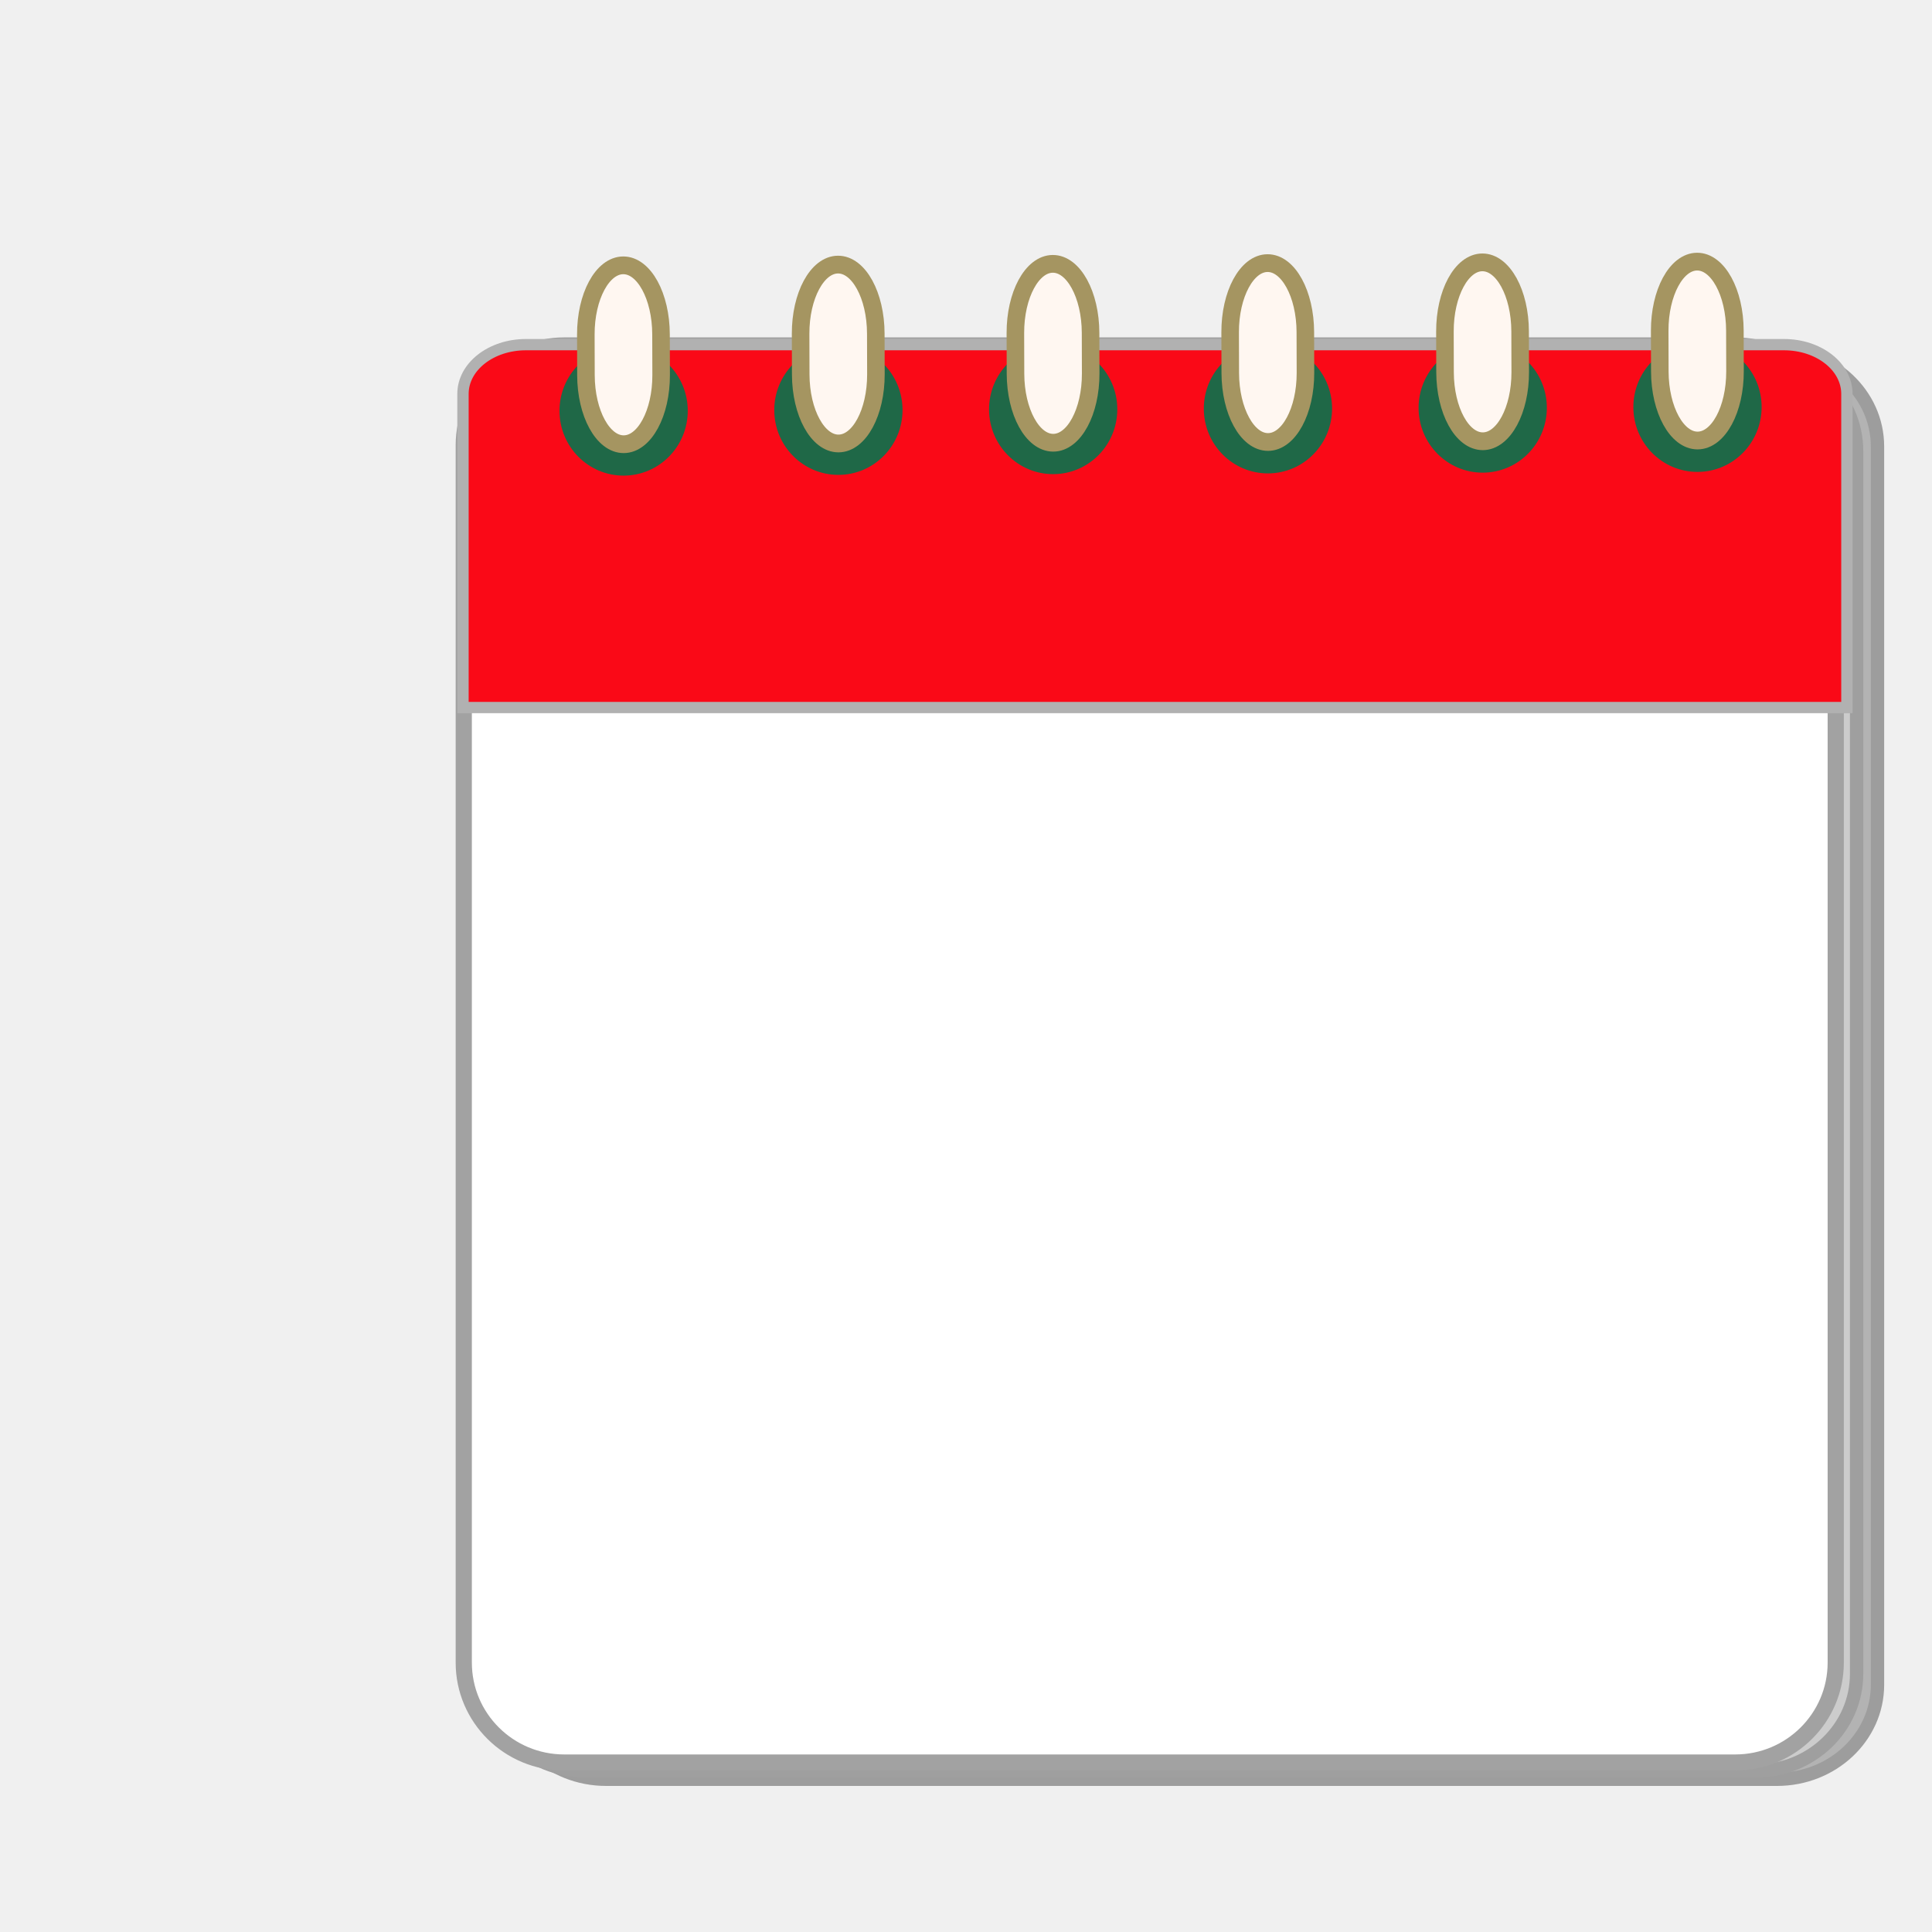
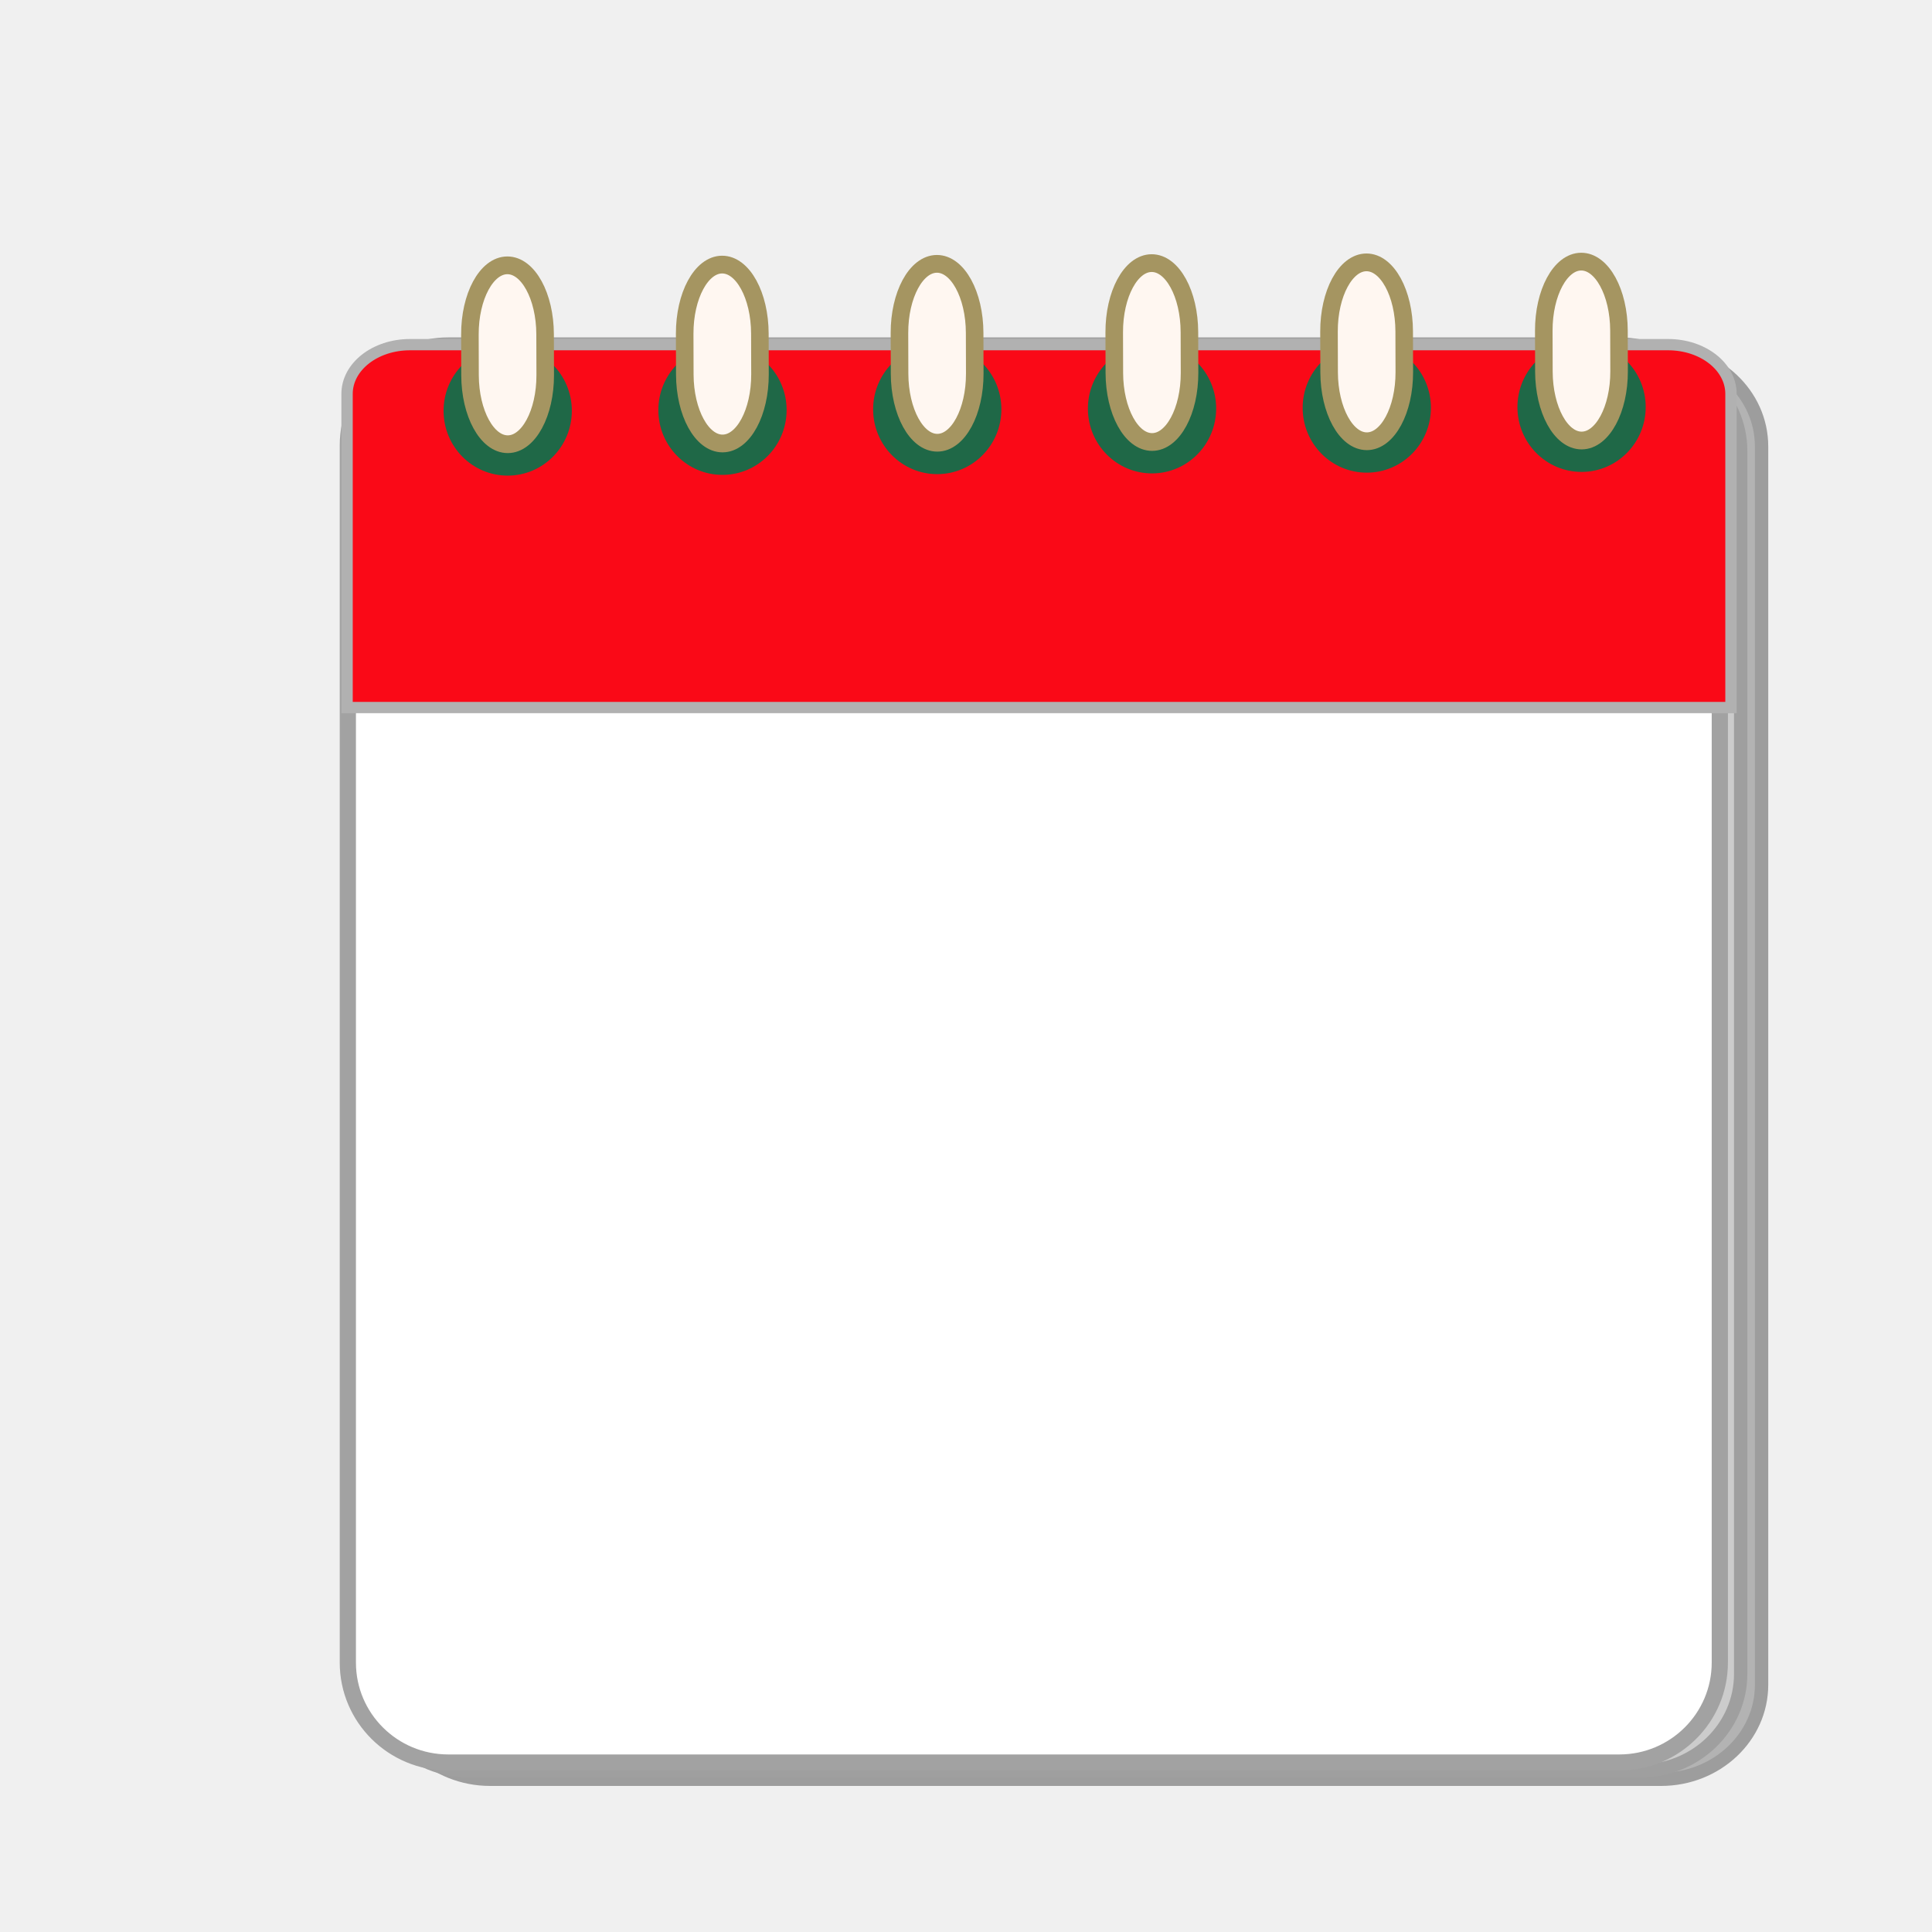
<svg xmlns="http://www.w3.org/2000/svg" xmlns:xlink="http://www.w3.org/1999/xlink" width="100" height="100" viewBox="0 0 26.458 26.458" version="1.1" id="svg2787">
  <defs id="defs2784">
    <linearGradient xlink:href="#linearGradient29522" id="linearGradient31309" gradientUnits="userSpaceOnUse" gradientTransform="matrix(0.7932409,-0.6089079,0.7932409,0.6089079,4.892518,-8.867114)" x1="14.228" y1="-29.19" x2="3.659" y2="-18.62" />
    <linearGradient id="linearGradient29522">
      <stop style="stop-color:#d4a125;stop-opacity:1;" offset="0" id="stop29518" />
      <stop style="stop-color:#edd495;stop-opacity:1;" offset="1" id="stop29520" />
    </linearGradient>
    <linearGradient xlink:href="#linearGradient29522" id="linearGradient31385" gradientUnits="userSpaceOnUse" gradientTransform="matrix(-0.7932409,-0.6089079,-0.7932409,0.6089079,5.107999,-8.867114)" x1="14.228" y1="-29.19" x2="3.659" y2="-18.62" />
    <linearGradient xlink:href="#linearGradient29522" id="linearGradient29605" gradientUnits="userSpaceOnUse" gradientTransform="matrix(0.8001375,-0.6190755,0.8001375,0.6190755,17.50946,-0.3688092)" x1="14.228" y1="-29.19" x2="3.659" y2="-18.62" />
  </defs>
  <g id="layer1">
    <g id="g117847" transform="translate(-85.68201,-18.42902)">
      <path id="rect29651" style="fill:#b89644;fill-opacity:1;fill-rule:evenodd;stroke-width:0.253" d="m -35.605,27.319 c -0.493,-1e-6 -0.985,0.145 -1.362,0.435 l -11.147,8.557 h 0.002 V 52.708 h 25.015 V 36.311 h 0.002 L -34.243,27.754 c -0.377,-0.29 -0.87,-0.435 -1.363,-0.435 z" />
      <rect style="mix-blend-mode:multiply;fill:#ddd3d3;fill-opacity:1;fill-rule:evenodd;stroke-width:0.259" id="rect31549-1" width="22.808" height="19.408" x="-46.973" y="31.063" />
      <rect style="fill:#ffffff;fill-rule:evenodd;stroke-width:0.265" id="rect31549" width="22.101" height="20.893" x="-46.656" y="31.253" />
      <text xml:space="preserve" style="font-style:normal;font-weight:normal;font-size:15.525px;line-height:1.25;font-family:sans-serif;fill:#000000;fill-opacity:1;stroke:none;stroke-width:0.243" x="-31.271" y="52.283" id="text33454" transform="matrix(0.9981024,0.2998089,-0.2238531,0.9346605,0,0)">
        <tspan id="tspan33452" style="font-style:normal;font-variant:normal;font-weight:bold;font-stretch:normal;font-size:15.525px;font-family:Amiri;-inkscape-font-specification:'Amiri Bold';fill:#ff2e2e;fill-opacity:1;stroke-width:0.243" x="-31.271" y="52.283">@</tspan>
      </text>
      <path id="path31562" style="mix-blend-mode:normal;fill:#c5a761;fill-opacity:1;stroke:#000000;stroke-width:0;stroke-linecap:butt;stroke-linejoin:miter;stroke-dasharray:none;stroke-opacity:1" d="m -24.548,36.496 -11.088,7.975 -11.019,-7.925 v 2.948 l 9.954,8.797 h 1.995 l -0.003,-0.05 h 0.208 l 9.953,-8.798 z" />
      <g id="g31560" transform="matrix(1,0,0,0.991651,-40.60526,66.98862)">
        <g id="g31553">
          <path id="rect29033-76-4" style="fill:url(#linearGradient31309);fill-opacity:1;fill-rule:evenodd;stroke-width:0.295" d="m -7.509,-30.936 v 16.535 c 0.453,10e-7 0.906,-0.133 1.253,-0.399 l 10.25,-7.868 -10.25,-7.868 c -0.347,-0.266 -0.8,-0.399 -1.253,-0.399 z" />
          <path id="rect29033-76-4-0" style="fill:url(#linearGradient31385);fill-opacity:1;fill-rule:evenodd;stroke-width:0.295" d="m 17.51,-30.936 v 16.535 c -0.453,10e-7 -0.906,-0.133 -1.253,-0.399 L 6.007,-22.668 16.257,-30.537 c 0.347,-0.266 0.8,-0.399 1.253,-0.399 z" />
        </g>
        <path id="rect29033-76-0" style="fill:#b89644;fill-opacity:1;fill-rule:evenodd;stroke-width:0.319" d="m 5,-23.668 c -0.473,-1e-6 -0.945,0.149 -1.307,0.448 l -10.696,8.82 H 17.003 L 6.307,-23.221 C 5.945,-23.519 5.473,-23.668 5,-23.668 Z" />
        <path id="rect29033-76" style="fill:url(#linearGradient29605);fill-opacity:1;fill-rule:evenodd;stroke-width:0.299" d="m 5,-22.806 c -0.457,-1e-6 -0.913,0.135 -1.264,0.406 l -10.339,8 H 16.603 L 6.264,-22.4 c -0.35,-0.271 -0.807,-0.406 -1.264,-0.406 z" />
      </g>
    </g>
    <circle style="fill:#a5e5f9;fill-opacity:1;fill-rule:evenodd;stroke-width:0.265" id="path19668" cx="-23.812" cy="13.229" r="12.369" />
-     <g id="g29854" transform="matrix(1.186452,0,0,1.17958,0.6691045,-1.56384)">
+     <g id="g29854" transform="matrix(1.186452,0,0,1.17958,-0.9183955,-1.56384)">
      <rect style="fill:#b3b3b3;fill-opacity:1;stroke:#9d9d9d;stroke-width:0.154;stroke-linecap:square;stroke-miterlimit:8;stroke-dasharray:none;stroke-opacity:1;paint-order:fill markers stroke;stop-color:#000000" id="rect10449" width="15.835" height="16.571" x="5.272" y="5.412" rx="1.16" ry="1.097" />
      <rect style="fill:#cccccc;fill-opacity:1;stroke:#9f9f9f;stroke-width:0.154;stroke-linecap:square;stroke-miterlimit:8;stroke-dasharray:none;stroke-opacity:1;paint-order:fill markers stroke;stop-color:#000000" id="rect10449-7" width="15.836" height="16.452" x="5.03" y="-21.886" rx="1.16" ry="1.128" transform="scale(1,-1)" />
      <rect style="fill:#ffffff;fill-opacity:1;stroke:#a2a2a2;stroke-width:0.187;stroke-linecap:square;stroke-miterlimit:8;stroke-dasharray:none;stroke-opacity:1;paint-order:fill markers stroke;stop-color:#000000" id="rect10449-7-0" width="15.836" height="16.452" x="4.789" y="-21.788" rx="1.16" ry="1.16" transform="scale(1,-1)" />
      <path id="rect10449-7-0-1" style="fill:#fa0917;fill-opacity:1;stroke:#b1b1b1;stroke-width:0.131;stroke-linecap:square;stroke-miterlimit:8;stroke-dasharray:none;stroke-opacity:1;paint-order:fill markers stroke;stop-color:#000000" d="m 5.507,5.327 c -0.403,0 -0.727,0.255 -0.727,0.572 V 9.54 H 20.754 V 5.899 c 0,-0.317 -0.324,-0.572 -0.727,-0.572 z" />
      <g id="g10343" transform="matrix(0.79176,0,0,0.8750539,2.599991,1.770594)" style="stroke-width:1.161">
        <g id="g45070" transform="matrix(0.00175636,0.5593553,-0.6079074,0.00190881,30.3903,1.470333)" style="stroke-width:1.59">
          <circle style="fill:#1f6847;fill-opacity:1;fill-rule:evenodd;stroke-width:0.523" id="path39952" cx="6.064" cy="15.875" r="1.538" />
          <rect style="fill:#fff7f1;fill-opacity:1;fill-rule:evenodd;stroke:#a59561;stroke-width:0.421;stroke-dasharray:none;stroke-opacity:1" id="rect36147" width="4.243" height="1.803" x="2.614" y="14.973" rx="1.639" ry="1.365" />
        </g>
        <g id="g45070-3" transform="matrix(0.00175636,0.5593553,-0.6079074,0.00190881,27.25927,1.480164)" style="stroke-width:1.59">
          <circle style="fill:#1f6847;fill-opacity:1;fill-rule:evenodd;stroke-width:0.523" id="path39952-3" cx="6.064" cy="15.875" r="1.538" />
          <rect style="fill:#fff7f1;fill-opacity:1;fill-rule:evenodd;stroke:#a59561;stroke-width:0.421;stroke-dasharray:none;stroke-opacity:1" id="rect36147-1" width="4.243" height="1.803" x="2.614" y="14.973" rx="1.639" ry="1.365" />
        </g>
        <g id="g45070-4" transform="matrix(0.00175636,0.5593553,-0.6079074,0.00190881,24.12825,1.489996)" style="stroke-width:1.59">
          <circle style="fill:#1f6847;fill-opacity:1;fill-rule:evenodd;stroke-width:0.523" id="path39952-6" cx="6.064" cy="15.875" r="1.538" />
          <rect style="fill:#fff7f1;fill-opacity:1;fill-rule:evenodd;stroke:#a59561;stroke-width:0.421;stroke-dasharray:none;stroke-opacity:1" id="rect36147-18" width="4.243" height="1.803" x="2.614" y="14.973" rx="1.639" ry="1.365" />
        </g>
        <g id="g45070-0" transform="matrix(0.00175636,0.5593553,-0.6079074,0.00190881,20.99722,1.499827)" style="stroke-width:1.59">
          <circle style="fill:#1f6847;fill-opacity:1;fill-rule:evenodd;stroke-width:0.523" id="path39952-32" cx="6.064" cy="15.875" r="1.538" />
          <rect style="fill:#fff7f1;fill-opacity:1;fill-rule:evenodd;stroke:#a59561;stroke-width:0.421;stroke-dasharray:none;stroke-opacity:1" id="rect36147-6" width="4.243" height="1.803" x="2.614" y="14.973" rx="1.639" ry="1.365" />
        </g>
        <g id="g45070-8" transform="matrix(0.00175636,0.5593553,-0.6079074,0.00190881,17.8662,1.509659)" style="stroke-width:1.59">
          <circle style="fill:#1f6847;fill-opacity:1;fill-rule:evenodd;stroke-width:0.523" id="path39952-65" cx="6.064" cy="15.875" r="1.538" />
          <rect style="fill:#fff7f1;fill-opacity:1;fill-rule:evenodd;stroke:#a59561;stroke-width:0.421;stroke-dasharray:none;stroke-opacity:1" id="rect36147-8" width="4.243" height="1.803" x="2.614" y="14.973" rx="1.639" ry="1.365" />
        </g>
        <g id="g45070-2" transform="matrix(0.00175636,0.5593553,-0.6079074,0.00190881,14.73517,1.519489)" style="stroke-width:1.59">
          <circle style="fill:#1f6847;fill-opacity:1;fill-rule:evenodd;stroke-width:0.523" id="path39952-8" cx="6.064" cy="15.875" r="1.538" />
          <rect style="fill:#fff7f1;fill-opacity:1;fill-rule:evenodd;stroke:#a59561;stroke-width:0.421;stroke-dasharray:none;stroke-opacity:1" id="rect36147-9" width="4.243" height="1.803" x="2.614" y="14.973" rx="1.639" ry="1.365" />
        </g>
      </g>
    </g>
    <text xml:space="preserve" style="font-weight:bold;font-size:6.35px;line-height:1.3;font-family:Consolas;-inkscape-font-specification:'Consolas Bold';text-align:center;text-anchor:middle;fill:#fe005b;fill-opacity:0.593;stroke:#7c7777;stroke-width:0;stroke-linejoin:round;stroke-miterlimit:8;paint-order:fill markers stroke;stop-color:#000000" x="12.545" y="32.813" id="text97103">
      <tspan id="tspan97101" style="stroke-width:0" x="12.545" y="32.813">Mini</tspan>
    </text>
  </g>
</svg>
